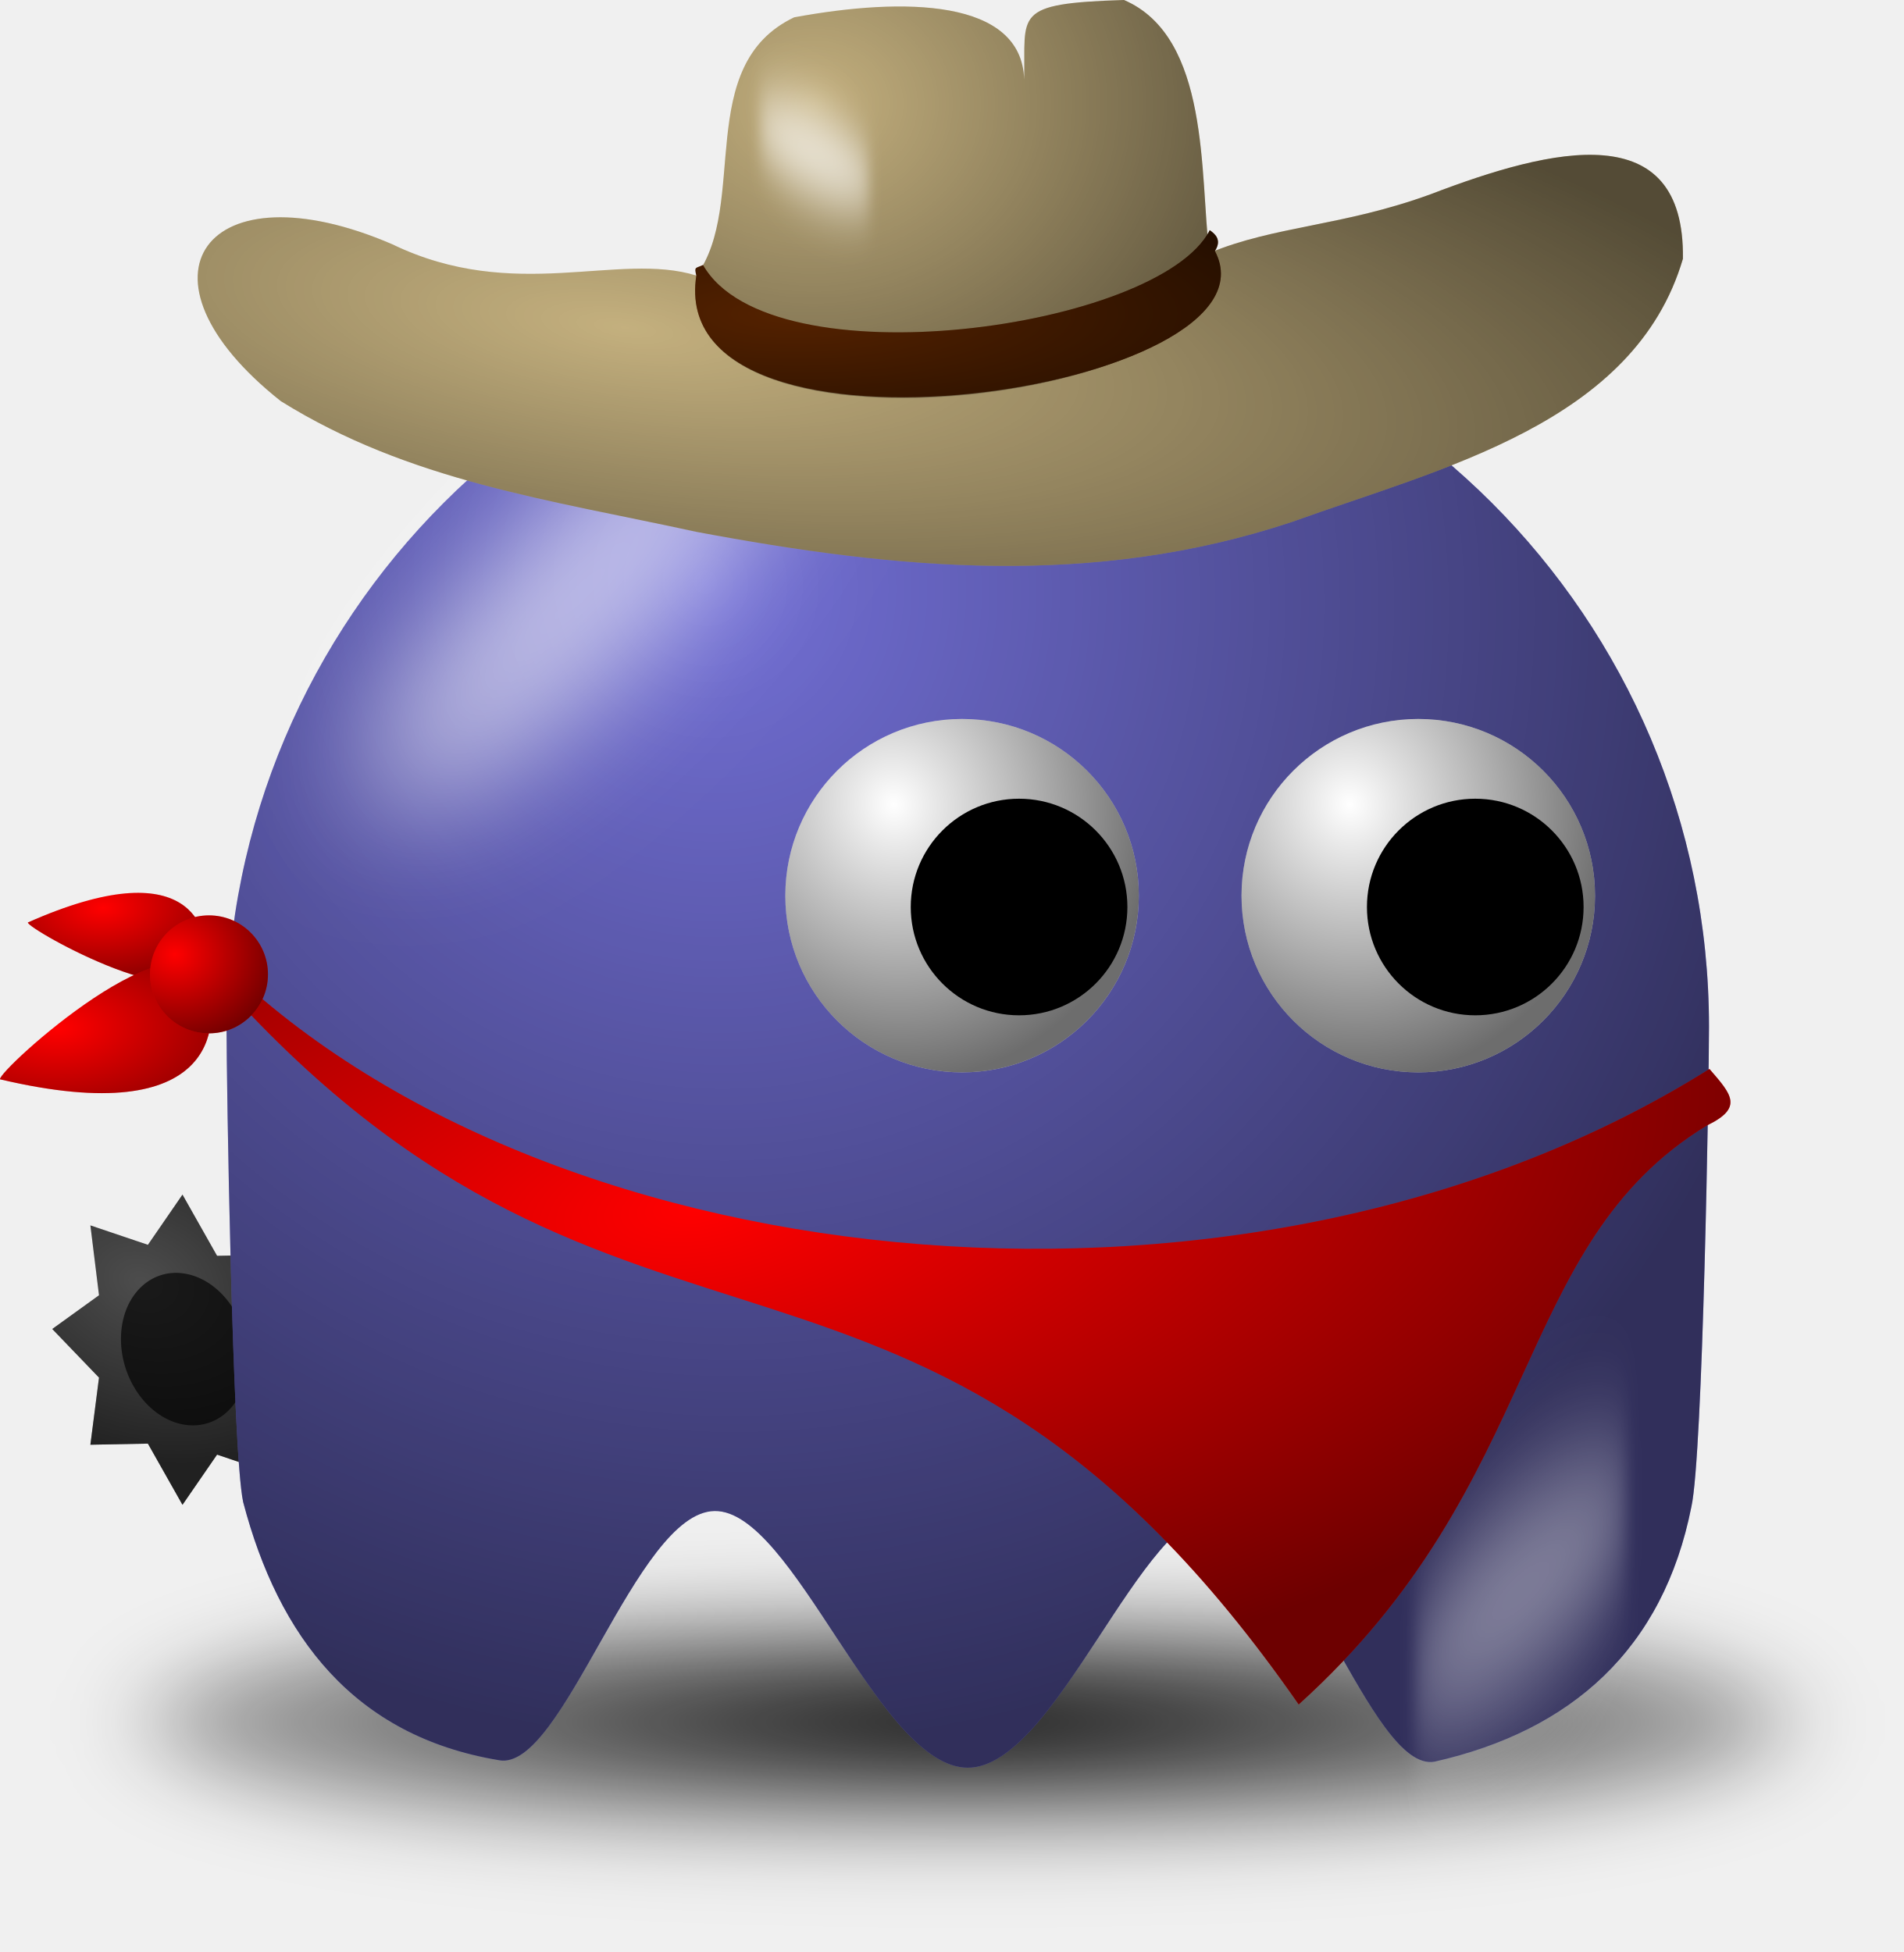
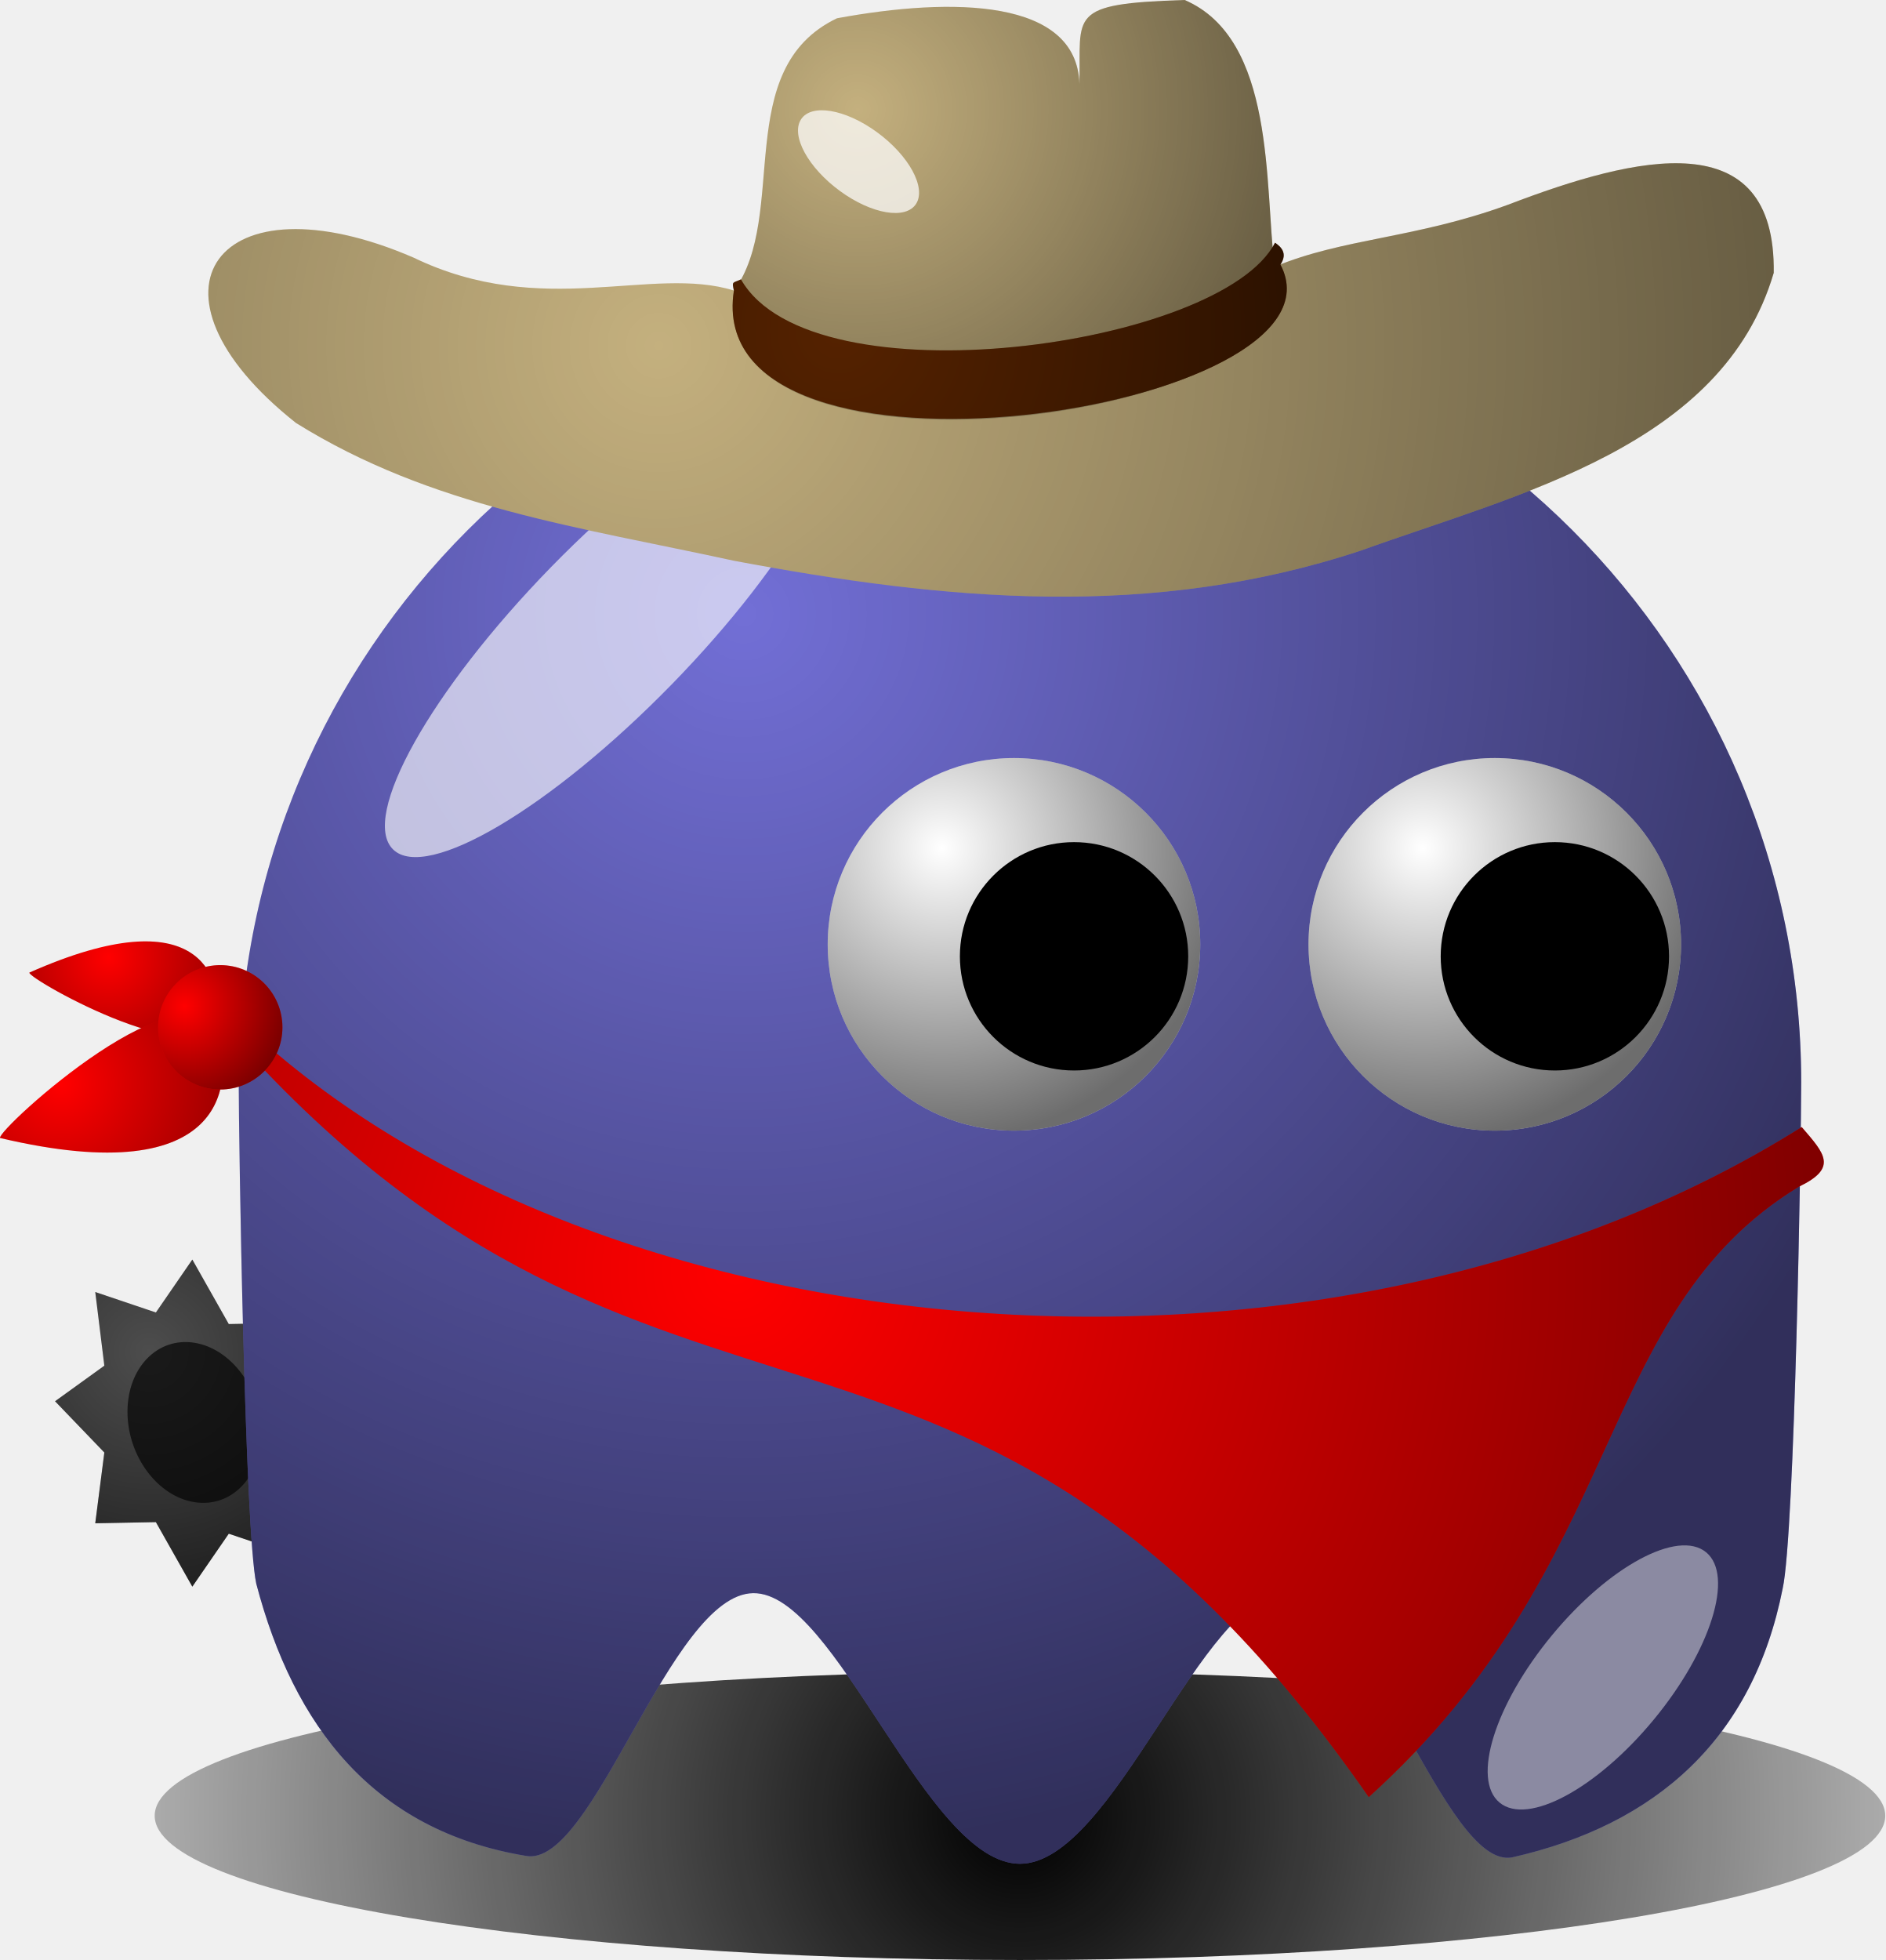
- <svg xmlns="http://www.w3.org/2000/svg" xmlns:xlink="http://www.w3.org/1999/xlink" id="svg2" viewBox="0 0 119.015 122.06" version="1.0" width="119.015" height="122.06">
-   <defs id="defs4">
-     <linearGradient id="linearGradient2315">
-       <stop id="stop2317" style="stop-color:#000000;stop-opacity:0" offset="0" />
-       <stop id="stop2319" style="stop-color:#000000;stop-opacity:.572" offset="1" />
-     </linearGradient>
-     <filter id="filter3730" height="1.682" width="1.696" y="-0.341" x="-0.348">
-       <feGaussianBlur id="feGaussianBlur3732" stdDeviation="5.465" />
-     </filter>
-     <filter id="filter4065" height="1.738" width="2.811" y="-0.369" x="-0.906">
-       <feGaussianBlur id="feGaussianBlur4067" stdDeviation="4.151" />
-     </filter>
-     <filter id="filter4112" height="1.68" width="1.14" y="-0.34" x="-0.07">
-       <feGaussianBlur id="feGaussianBlur4114" stdDeviation="3.968" />
-     </filter>
-     <filter id="filter3509" height="2.498" width="1.71" y="-0.749" x="-0.355">
-       <feGaussianBlur id="feGaussianBlur3511" stdDeviation="1.092" />
-     </filter>
-     <radialGradient id="radialGradient3606" xlink:href="#linearGradient2315" gradientUnits="userSpaceOnUse" cy="55.133" cx="-25.5" gradientTransform="matrix(1.7103,-0.02991,0.020252,1.158,16.625,-9.5097)" r="6.718" />
-     <radialGradient id="radialGradient3608" gradientUnits="userSpaceOnUse" cy="506.35" cx="210.89" gradientTransform="matrix(1.4028,1.6439e-6,-1.4521e-7,0.20588,-89.845,403.11)" r="68">
-       <stop id="stop4074" style="stop-color:#000000" offset="0" />
-       <stop id="stop4076" style="stop-color:#000000;stop-opacity:0" offset="1" />
+ <svg xmlns="http://www.w3.org/2000/svg" version="1.1" width="111.827" height="116.242" viewBox="0,0,111.827,116.242">
+   <defs>
+     <radialGradient cx="189.33" cy="199.129" r="14.058" gradientUnits="userSpaceOnUse" id="color-1">
+       <stop offset="0" stop-color="#000000" stop-opacity="0" />
+       <stop offset="1" stop-color="#000000" stop-opacity="0.572" />
    </radialGradient>
-     <radialGradient id="radialGradient3610" xlink:href="#linearGradient2315" gradientUnits="userSpaceOnUse" cy="497.96" cx="216.99" gradientTransform="matrix(0.51027,1.0072,-0.96511,0.48897,650.89,-406.14)" r="65" />
-     <radialGradient id="radialGradient3612" xlink:href="#linearGradient2315" gradientUnits="userSpaceOnUse" cy="409.86" cx="233.5" gradientTransform="matrix(0.3871,1.5161,-1.4234,0.36342,726.51,-93.107)" r="15.5" />
-     <radialGradient id="radialGradient3616" xlink:href="#linearGradient2315" gradientUnits="userSpaceOnUse" cy="410.87" cx="175.76" gradientTransform="matrix(1.9344,0.26003,-0.077258,0.57472,-133.47,133.88)" r="76.197" />
-     <radialGradient id="radialGradient3618" xlink:href="#linearGradient2315" gradientUnits="userSpaceOnUse" cy="393.61" cx="195.14" gradientTransform="matrix(2.2049,-0.011483,0.009658,1.8544,-237.62,-337.64)" r="26.685" />
-     <radialGradient id="radialGradient3620" xlink:href="#linearGradient2315" gradientUnits="userSpaceOnUse" cy="29.57" cx="52.65" gradientTransform="matrix(4.0082,6.898e-7,-1.7495e-7,1.0515,-16.656,383.01)" r="14.693" />
-     <radialGradient id="radialGradient3622" xlink:href="#linearGradient2315" gradientUnits="userSpaceOnUse" cy="74.84" cx="47.12" gradientTransform="matrix(1.5588,-0.22192,0.10012,0.70327,-33.824,41.009)" r="47.31" />
-     <radialGradient id="radialGradient3624" xlink:href="#linearGradient2315" gradientUnits="userSpaceOnUse" cy="74.406" cx="243.36" gradientTransform="matrix(1.8529,-0.036472,0.020472,1.04,-209.08,7.7499)" r="5.581" />
-     <radialGradient id="radialGradient3626" xlink:href="#linearGradient2315" gradientUnits="userSpaceOnUse" cy="83.788" cx="240.53" gradientTransform="matrix(2.2482,-0.035404,0.018916,1.2012,-301.8,-8.3388)" r="6.608" />
-     <radialGradient id="radialGradient3628" xlink:href="#linearGradient2315" gradientUnits="userSpaceOnUse" cy="68.312" cx="15.438" gradientTransform="matrix(1.8114,0.095397,-0.083006,1.5761,-6.8551,-40.827)" r="3.688" />
-     <radialGradient xlink:href="#linearGradient2315" id="radialGradient2160" gradientUnits="userSpaceOnUse" gradientTransform="matrix(0.3871,1.5161,-1.4234,0.36342,726.51,-93.107)" cx="233.5" cy="409.86" r="15.5" />
+     <radialGradient cx="240.987" cy="226.656" r="72.001" gradientUnits="userSpaceOnUse" id="color-2">
+       <stop offset="0" stop-color="#000000" />
+       <stop offset="1" stop-color="#000000" stop-opacity="0" />
+     </radialGradient>
+     <radialGradient cx="224.602" cy="155.375" r="73.39" gradientUnits="userSpaceOnUse" id="color-3">
+       <stop offset="0" stop-color="#000000" stop-opacity="0" />
+       <stop offset="1" stop-color="#000000" stop-opacity="0.572" />
+     </radialGradient>
+     <radialGradient cx="264.883" cy="169.267" r="17.29" gradientUnits="userSpaceOnUse" id="color-4">
+       <stop offset="0" stop-color="#000000" stop-opacity="0" />
+       <stop offset="1" stop-color="#000000" stop-opacity="0.572" />
+     </radialGradient>
+     <radialGradient cx="236.363" cy="169.267" r="17.29" gradientUnits="userSpaceOnUse" id="color-5">
+       <stop offset="0" stop-color="#000000" stop-opacity="0" />
+       <stop offset="1" stop-color="#000000" stop-opacity="0.572" />
+     </radialGradient>
+     <radialGradient cx="219.567" cy="139.471" r="81.006" gradientUnits="userSpaceOnUse" id="color-6">
+       <stop offset="0" stop-color="#000000" stop-opacity="0" />
+       <stop offset="1" stop-color="#000000" stop-opacity="0.572" />
+     </radialGradient>
+     <radialGradient cx="231.369" cy="125.479" r="32.048" gradientUnits="userSpaceOnUse" id="color-7">
+       <stop offset="0" stop-color="#000000" stop-opacity="0" />
+       <stop offset="1" stop-color="#000000" stop-opacity="0.572" />
+     </radialGradient>
+     <radialGradient cx="230.242" cy="138.591" r="32.078" gradientUnits="userSpaceOnUse" id="color-8">
+       <stop offset="0" stop-color="#000000" stop-opacity="0" />
+       <stop offset="1" stop-color="#000000" stop-opacity="0.572" />
+     </radialGradient>
+     <radialGradient cx="224.114" cy="194.395" r="74.49" gradientUnits="userSpaceOnUse" id="color-9">
+       <stop offset="0" stop-color="#000000" stop-opacity="0" />
+       <stop offset="1" stop-color="#000000" stop-opacity="0.572" />
+     </radialGradient>
+     <radialGradient cx="186.939" cy="175.731" r="10.344" gradientUnits="userSpaceOnUse" id="color-10">
+       <stop offset="0" stop-color="#000000" stop-opacity="0" />
+       <stop offset="1" stop-color="#000000" stop-opacity="0.572" />
+     </radialGradient>
+     <radialGradient cx="184.119" cy="183.266" r="14.858" gradientUnits="userSpaceOnUse" id="color-11">
+       <stop offset="0" stop-color="#000000" stop-opacity="0" />
+       <stop offset="1" stop-color="#000000" stop-opacity="0.572" />
+     </radialGradient>
+     <radialGradient cx="191.433" cy="178.647" r="6.689" gradientUnits="userSpaceOnUse" id="color-12">
+       <stop offset="0" stop-color="#000000" stop-opacity="0" />
+       <stop offset="1" stop-color="#000000" stop-opacity="0.572" />
+     </radialGradient>
  </defs>
-   <g id="layer1" transform="translate(-241.5059,-19.49495)">
-     <g id="g3570" transform="translate(4.5877)">
-       <g id="g3521" transform="matrix(1.2121,0.19286,0,1.4436,-5.8143,-36.852)">
-         <path id="path3513" style="fill:#4d4d4d" transform="translate(233.42,11.735)" d="M -19,62.5 -21.966,62.056 -23.75,64.468 -25.534,62.056 -28.5,62.5 -28.056,59.534 -30.468,57.75 -28.056,55.966 -28.5,53 l 2.966,0.444 1.784,-2.412 1.784,2.412 L -19,53 l -0.444,2.966 2.412,1.784 -2.412,1.784 z" />
-         <circle id="path3515" style="fill:#1a1a1a" transform="matrix(1.5407,0,0,1.5407,247.71,-19.337)" cx="-24.625" cy="57.625" r="2.125" />
-         <path id="path3517" style="fill:url(#radialGradient3606)" d="M -19,62.5 -21.966,62.056 -23.75,64.468 -25.534,62.056 -28.5,62.5 -28.056,59.534 -30.468,57.75 -28.056,55.966 -28.5,53 l 2.966,0.444 1.784,-2.412 1.784,2.412 L -19,53 l -0.444,2.966 2.412,1.784 -2.412,1.784 z" transform="translate(233.42,11.735)" />
+   <g transform="translate(-180.4926,-118.9698)">
+     <g data-paper-data="{&quot;isPaintingLayer&quot;:true}" stroke="none" stroke-width="1" stroke-linecap="butt" stroke-linejoin="miter" stroke-miterlimit="10" stroke-dasharray="" stroke-dashoffset="0" style="mix-blend-mode: normal">
+       <g fill-rule="nonzero">
+         <path d="M197.659,211.142l-3.596,-1.213l-2.162,3.138l-2.162,-3.825l-3.596,0.069l0.538,-4.197l-2.923,-3.04l2.923,-2.11l-0.538,-4.368l3.596,1.213l2.162,-3.138l2.162,3.825l3.596,-0.069l-0.538,4.197l2.923,3.04l-2.923,2.11z" fill="#4d4d4d" />
+         <path d="M188.054,202.7c0,-2.61 1.777,-4.444 3.968,-4.095c2.192,0.349 3.968,2.747 3.968,5.358c0,2.61 -1.777,4.444 -3.968,4.095c-2.192,-0.349 -3.968,-2.747 -3.968,-5.358z" fill="#1a1a1a" />
+         <path d="M197.659,211.142l-3.596,-1.213l-2.162,3.138l-2.162,-3.825l-3.596,0.069l0.538,-4.197l-2.923,-3.04l2.923,-2.11l-0.538,-4.368l3.596,1.213l2.162,-3.138l2.162,3.825l3.596,-0.069l-0.538,4.197l2.923,3.04l-2.923,2.11z" fill="url(#color-1)" />
      </g>
-       <path id="path4069" style="fill:url(#radialGradient3608);filter:url(#filter4112)" transform="matrix(0.7548,0,0,0.61103,141.93,-182.83)" d="m 274,507.36 c 0,7.73 -30.46,14 -68,14 -37.54,0 -68,-6.27 -68,-14 0,-7.73 30.46,-14 68,-14 37.54,0 68,6.27 68,14 z" />
-       <path id="path2327" style="fill:#726fd6" d="m 343.76,83.695 c 0,3.453 -0.38,26.775 -1.1,30.015 -1.76,8.88 -7.47,14 -16.05,15.94 -3.98,0.74 -8.51,-15.56 -13.43,-15.65 -4.92,-0.09 -10.23,16.03 -15.76,16.03 -5.56,0 -10.89,-16.13 -15.83,-16.05 -4.93,0.07 -9.48,16.35 -13.48,15.58 -9.04,-1.5 -13.77,-7.69 -15.99,-16.14 -0.68,-3.15 -1.04,-26.376 -1.04,-29.725 0,-25.577 20.76,-46.336 46.34,-46.336 25.58,0 46.34,20.759 46.34,46.336 z" />
-       <path id="path2340" style="fill:url(#radialGradient3610)" d="m 343.76,83.695 c 0,3.453 -0.38,26.775 -1.1,30.015 -1.76,8.88 -7.47,14 -16.05,15.94 -3.98,0.74 -8.51,-15.56 -13.43,-15.65 -4.92,-0.09 -10.23,16.03 -15.76,16.03 -5.56,0 -10.89,-16.13 -15.83,-16.05 -4.93,0.07 -9.48,16.35 -13.48,15.58 -9.04,-1.5 -13.77,-7.69 -15.99,-16.14 -0.68,-3.15 -1.04,-26.376 -1.04,-29.725 0,-25.577 20.76,-46.336 46.34,-46.336 25.58,0 46.34,20.759 46.34,46.336 z" />
-       <g id="g2352" transform="matrix(0.71287,0,0,0.71287,152,-227.37)">
-         <circle id="path2344" style="fill:#ffffff" transform="translate(4,7)" cx="239.5" cy="417.862" r="15.5" />
-         <circle id="path2346" style="fill:url(#radialGradient2160)" transform="translate(4,7)" cx="239.5" cy="417.862" r="15.5" />
-         <circle id="path2350" style="fill:#000000" transform="matrix(0.6129,0,0,0.6129,101.71,169.75)" cx="239.5" cy="417.862" r="15.5" />
+       <path d="M292.32,226.657c0,4.723 -22.991,8.554 -51.326,8.554c-28.335,0 -51.326,-3.831 -51.326,-8.554c0,-4.723 22.991,-8.554 51.326,-8.554c28.335,0 51.326,3.831 51.326,8.554z" fill="url(#color-2)" fill-rule="nonzero" />
+       <path d="M287.334,183.17c0,3.453 -0.38,26.775 -1.1,30.015c-1.76,8.88 -7.47,14 -16.05,15.94c-3.98,0.74 -8.51,-15.56 -13.43,-15.65c-4.92,-0.09 -10.23,16.03 -15.76,16.03c-5.56,0 -10.89,-16.13 -15.83,-16.05c-4.93,0.07 -9.48,16.35 -13.48,15.58c-9.04,-1.5 -13.77,-7.69 -15.99,-16.14c-0.68,-3.15 -1.04,-26.376 -1.04,-29.725c0,-25.577 20.76,-46.336 46.34,-46.336c25.58,0 46.34,20.759 46.34,46.336z" fill="#726fd6" fill-rule="nonzero" />
+       <path d="M287.334,183.17c0,3.453 -0.38,26.775 -1.1,30.015c-1.76,8.88 -7.47,14 -16.05,15.94c-3.98,0.74 -8.51,-15.56 -13.43,-15.65c-4.92,-0.09 -10.23,16.03 -15.76,16.03c-5.56,0 -10.89,-16.13 -15.83,-16.05c-4.93,0.07 -9.48,16.35 -13.48,15.58c-9.04,-1.5 -13.77,-7.69 -15.99,-16.14c-0.68,-3.15 -1.04,-26.376 -1.04,-29.725c0,-25.577 20.76,-46.336 46.34,-46.336c25.58,0 46.34,20.759 46.34,46.336z" fill="url(#color-3)" fill-rule="nonzero" />
+       <g fill-rule="nonzero">
+         <path d="M258.109,174.976c0,-6.102 4.947,-11.049 11.049,-11.049c6.102,0 11.049,4.947 11.049,11.049c0,6.102 -4.947,11.049 -11.049,11.049c-6.102,0 -11.049,-4.947 -11.049,-11.049z" fill="#ffffff" />
+         <path d="M258.109,174.976c0,-6.102 4.947,-11.049 11.049,-11.049c6.102,0 11.049,4.947 11.049,11.049c0,6.102 -4.947,11.049 -11.049,11.049c-6.102,0 -11.049,-4.947 -11.049,-11.049z" fill="url(#color-4)" />
+         <path d="M265.95,175.686c0,-3.74 3.032,-6.772 6.772,-6.772c3.74,0 6.772,3.032 6.772,6.772c0,3.74 -3.032,6.772 -6.772,6.772c-3.74,0 -6.772,-3.032 -6.772,-6.772z" fill="#000000" />
      </g>
-       <g id="g2357" transform="matrix(0.71287,0,0,0.71287,123.48,-227.37)">
-         <circle id="path2359" style="fill:#ffffff" transform="translate(4,7)" cx="239.5" cy="417.862" r="15.5" />
-         <circle id="path2361" style="fill:url(#radialGradient3612)" transform="translate(4,7)" cx="239.5" cy="417.862" r="15.5" />
-         <circle id="path2363" style="fill:#000000" transform="matrix(0.6129,0,0,0.6129,101.71,169.75)" cx="239.5" cy="417.862" r="15.5" />
+       <g fill-rule="nonzero">
+         <path d="M229.589,174.976c0,-6.102 4.947,-11.049 11.049,-11.049c6.102,0 11.049,4.947 11.049,11.049c0,6.102 -4.947,11.049 -11.049,11.049c-6.102,0 -11.049,-4.947 -11.049,-11.049z" fill="#ffffff" />
+         <path d="M229.589,174.976c0,-6.102 4.947,-11.049 11.049,-11.049c6.102,0 11.049,4.947 11.049,11.049c0,6.102 -4.947,11.049 -11.049,11.049c-6.102,0 -11.049,-4.947 -11.049,-11.049z" fill="url(#color-5)" />
+         <path d="M237.43,175.686c0,-3.74 3.032,-6.772 6.772,-6.772c3.74,0 6.772,3.032 6.772,6.772c0,3.74 -3.032,6.772 -6.772,6.772c-3.74,0 -6.772,-3.032 -6.772,-6.772z" fill="#000000" />
      </g>
-       <path id="path2371" d="m 180.01,413.25 c -10.03,10.27 -20.41,16.42 -23.17,13.72 -2.77,-2.7 3.13,-13.23 13.15,-23.5 10.03,-10.27 20.41,-16.41 23.17,-13.71 2.77,2.7 -3.13,13.22 -13.15,23.49 z" style="fill:#ffffff;fill-opacity:0.627;filter:url(#filter3730)" transform="matrix(0.71287,0,0,0.71287,148.43,-234.5)" />
-       <path id="path3734" style="fill:#ffffff;fill-opacity:0.434;filter:url(#filter4065)" transform="matrix(0.5498,0.45375,-0.45375,0.5498,418.69,-273.33)" d="m 262,501.86 c 0,7.45 -2.46,13.5 -5.5,13.5 -3.04,0 -5.5,-6.05 -5.5,-13.5 0,-7.45 2.46,-13.5 5.5,-13.5 3.04,0 5.5,6.05 5.5,13.5 z" />
-       <g id="g2482" transform="matrix(0.65667,0,0,0.65667,247.23,-2.6166)">
-         <g id="g10793" transform="matrix(0.82946,0,0,0.82946,-101.17,-279.93)">
-           <path id="path10779" style="fill:#c4b07e;fill-rule:evenodd" d="m 182.98,409.72 c -8.96,-2.8 -20.86,3.19 -34.9,-3.59 -21.31,-9.21 -30.95,3.63 -12.81,18 14.75,9.2 30.85,11.33 47.67,15 23.19,4.36 45.57,6.44 68.35,-1.12 17.22,-6.21 39.34,-11.3 44.91,-30.22 0.24,-16.41 -14.94,-12.78 -28.93,-7.42 -10.13,3.7 -17.94,3.63 -25.43,6.76 -2,-17.81 -39.12,26.49 -58.86,2.59 z" />
-           <path id="path3318" style="fill:url(#radialGradient3616);fill-rule:evenodd" d="m 182.98,409.72 c -8.96,-2.8 -20.86,3.19 -34.9,-3.59 -21.31,-9.21 -30.95,3.63 -12.81,18 14.75,9.2 30.85,11.33 47.67,15 23.19,4.36 45.57,6.44 68.35,-1.12 17.22,-6.21 39.34,-11.3 44.91,-30.22 0.24,-16.41 -14.94,-12.78 -28.93,-7.42 -10.13,3.7 -17.94,3.63 -25.43,6.76 -17.97,9.33 -33.8,14.25 -58.86,2.59 z" />
-           <path id="path2546" style="fill:#c4b07e;fill-rule:evenodd" d="m 232.05,378.08 c -12.9,0.4 -11.28,1.58 -11.46,9.14 -0.28,-9.28 -13.77,-9.48 -26.4,-7.15 -11.55,5.52 -5.21,21.38 -11.21,29.65 -3.71,23.93 67.32,13.38 58.86,-2.59 -1.1,-8.9 0.11,-24.79 -9.79,-29.05 z" />
-           <path id="path3326" style="fill:url(#radialGradient3618);fill-rule:evenodd" d="m 232.05,378.08 c -12.9,0.4 -11.28,1.58 -11.46,9.14 -0.28,-9.28 -13.77,-9.48 -26.4,-7.15 -11.55,5.52 -5.21,21.38 -11.21,29.65 -3.71,23.93 67.32,13.38 58.86,-2.59 -1.1,-8.9 0.11,-24.79 -9.79,-29.05 z" />
-           <path id="path3330" style="fill:#552200;fill-rule:evenodd" d="m 241.89,404.51 c -5.78,11.34 -50.42,17.58 -58.16,3.99 -0.89,0.42 -1.01,0.16 -0.77,1.22 -3.7,23.93 67.98,13.14 59.52,-2.83 0.84,-1.26 0.01,-1.97 -0.59,-2.38 z" />
-           <path id="path3335" style="fill:url(#radialGradient3620);fill-rule:evenodd" d="m 241.89,404.51 c -5.78,11.34 -50.42,17.58 -58.16,3.99 -0.89,0.42 -1.01,0.16 -0.77,1.22 -3.7,23.93 67.98,13.14 59.52,-2.83 0.84,-1.26 0.01,-1.97 -0.59,-2.38 z" />
-           <ellipse id="path3339" style="fill:#ffffff;fill-opacity:0.73;filter:url(#filter3509)" transform="matrix(1.6995,1.2416,-1.153,1.8302,128.38,288.24)" cx="54.737" cy="21.571" rx="3.692" ry="1.749" />
-         </g>
+       <path d="M220.328,159.568c-7.15,7.321 -14.55,11.705 -16.517,9.781c-1.975,-1.925 2.231,-9.431 9.374,-16.752c7.15,-7.321 14.55,-11.698 16.517,-9.773c1.975,1.925 -2.231,9.424 -9.374,16.745z" fill-opacity="0.627" fill="#ffffff" fill-rule="nonzero" />
+       <path d="M278.593,220.95c-3.38,4.096 -7.478,6.306 -9.15,4.927c-1.671,-1.379 -0.279,-5.822 3.102,-9.918c3.38,-4.096 7.478,-6.306 9.15,-4.927c1.671,1.379 0.279,5.822 -3.102,9.918z" fill-opacity="0.434" fill="#ffffff" fill-rule="nonzero" />
+       <g>
+         <path d="M256.095,134.793c4.08,-1.705 8.334,-1.667 13.851,-3.682c7.62,-2.919 15.888,-4.897 15.758,4.042c-3.034,10.305 -15.082,13.078 -24.462,16.46c-12.408,4.118 -24.598,2.985 -37.229,0.61c-9.162,-1.999 -17.931,-3.159 -25.965,-8.17c-9.881,-7.827 -4.63,-14.821 6.977,-9.804c7.647,3.693 14.129,0.43 19.009,1.955c10.752,13.018 30.971,-11.111 32.06,-1.411z" fill="#c4b07e" fill-rule="evenodd" />
+         <path d="M256.095,134.793c4.08,-1.705 8.334,-1.667 13.851,-3.682c7.62,-2.919 15.888,-4.897 15.758,4.042c-3.034,10.305 -15.082,13.078 -24.462,16.46c-12.408,4.118 -24.598,2.985 -37.229,0.61c-9.162,-1.999 -17.931,-3.159 -25.965,-8.17c-9.881,-7.827 -4.63,-14.821 6.977,-9.804c7.647,3.693 14.129,0.43 19.009,1.955c13.65,6.351 22.272,3.671 32.06,-1.411z" fill="url(#color-6)" fill-rule="evenodd" />
+         <path d="M256.095,134.793c4.608,8.699 -34.081,14.445 -32.06,1.411c3.268,-4.505 -0.185,-13.143 6.106,-16.15c6.879,-1.269 14.227,-1.16 14.38,3.894c0.098,-4.118 -0.784,-4.761 6.242,-4.978c5.392,2.32 4.733,10.975 5.332,15.823z" fill="#c4b07e" fill-rule="evenodd" />
+         <path d="M256.095,134.793c4.608,8.699 -34.081,14.445 -32.06,1.411c3.268,-4.505 -0.185,-13.143 6.106,-16.15c6.879,-1.269 14.227,-1.16 14.38,3.894c0.098,-4.118 -0.784,-4.761 6.242,-4.978c5.392,2.32 4.733,10.975 5.332,15.823z" fill="url(#color-7)" fill-rule="evenodd" />
+         <path d="M256.443,134.662c4.608,8.699 -34.435,14.576 -32.419,1.541c-0.131,-0.577 -0.065,-0.436 0.419,-0.665c4.216,7.402 28.53,4.003 31.679,-2.173c0.327,0.223 0.779,0.61 0.321,1.296z" fill="#552200" fill-rule="evenodd" />
+         <path d="M256.443,134.662c4.608,8.699 -34.435,14.576 -32.419,1.541c-0.131,-0.577 -0.065,-0.436 0.419,-0.665c4.216,7.402 28.53,4.003 31.679,-2.173c0.327,0.223 0.779,0.61 0.321,1.296z" fill="url(#color-8)" fill-rule="evenodd" />
+         <path d="M228,126.059c0.607,-0.963 2.629,-0.626 4.516,0.753c1.888,1.379 2.926,3.278 2.32,4.241c-0.607,0.963 -2.629,0.626 -4.516,-0.753c-1.888,-1.379 -2.926,-3.278 -2.32,-4.241z" fill-opacity="0.73" fill="#ffffff" fill-rule="nonzero" />
      </g>
-       <path id="path3540" d="m 17.475,68.03 c 20.843,20.251 64.613,24.338 92.895,6.574 1.37,1.588 2.16,2.419 -0.18,3.542 C 97.968,85.605 100.13,100.4 84.689,114.34 60.945,80.195 42.63,97.398 17.475,69.379 c -1.009,-0.663 0.159,-1.386 0,-1.349 z" style="fill:#ff0000;fill-rule:evenodd" transform="translate(233.42,11.735)" />
-       <path id="path3566" style="fill:url(#radialGradient3622);fill-rule:evenodd" transform="translate(233.42,11.735)" d="m 17.475,68.03 c 20.843,20.251 64.613,24.338 92.895,6.574 1.37,1.588 2.16,2.419 -0.18,3.542 C 97.968,85.605 100.13,100.4 84.689,114.34 60.945,80.195 42.63,97.398 17.475,69.379 c -1.009,-0.663 0.159,-1.386 0,-1.349 z" />
-       <path id="path3550" style="fill:#ff0000;fill-rule:evenodd" d="m 238.66,77.178 c -0.05,0.403 10.82,6.512 11.15,2.272 0.14,-1.753 -0.88,-6.835 -11.15,-2.272 z" />
-       <path id="path3552" style="fill:url(#radialGradient3624);fill-rule:evenodd" d="m 238.66,77.178 c -0.05,0.403 10.82,6.512 11.15,2.272 0.14,-1.753 -0.88,-6.835 -11.15,-2.272 z" />
-       <path id="path3548" style="fill:#ff0000;fill-rule:evenodd" d="m 236.92,86.985 c -0.17,-0.506 11.46,-11.111 13,-5.75 0.64,2.215 0.75,9 -13,5.75 z" />
-       <path id="path3556" style="fill:url(#radialGradient3626);fill-rule:evenodd" d="m 236.92,86.985 c -0.17,-0.506 11.46,-11.111 13,-5.75 0.64,2.215 0.75,9 -13,5.75 z" />
-       <circle id="path3560" style="fill:#ff0000" transform="translate(232.42,10.86)" cx="17.562" cy="69.562" r="3.688" />
-       <circle id="path3562" style="fill:url(#radialGradient3628)" transform="translate(232.42,10.86)" cx="17.562" cy="69.562" r="3.688" />
+       <path d="M194.469,179.24c20.843,20.251 64.613,24.338 92.895,6.574c1.37,1.588 2.16,2.419 -0.18,3.542c-12.222,7.459 -10.06,22.254 -25.501,36.194c-23.744,-34.145 -42.059,-16.942 -67.214,-44.961c-1.009,-0.663 0.159,-1.386 0,-1.349z" fill="#ff0000" fill-rule="evenodd" />
+       <path d="M194.469,179.24c20.843,20.251 64.613,24.338 92.895,6.574c1.37,1.588 2.16,2.419 -0.18,3.542c-12.222,7.459 -10.06,22.254 -25.501,36.194c-23.744,-34.145 -42.059,-16.942 -67.214,-44.961c-1.009,-0.663 0.159,-1.386 0,-1.349z" fill="url(#color-9)" fill-rule="evenodd" />
+       <path d="M193.384,178.925c-0.33,4.24 -11.2,-1.869 -11.15,-2.272c10.27,-4.563 11.29,0.519 11.15,2.272z" fill="#ff0000" fill-rule="evenodd" />
+       <path d="M193.384,178.925c-0.33,4.24 -11.2,-1.869 -11.15,-2.272c10.27,-4.563 11.29,0.519 11.15,2.272z" fill="url(#color-10)" fill-rule="evenodd" />
+       <path d="M180.494,186.46c-0.17,-0.506 11.46,-11.111 13,-5.75c0.64,2.215 0.75,9 -13,5.75z" fill="#ff0000" fill-rule="evenodd" />
+       <path d="M180.494,186.46c-0.17,-0.506 11.46,-11.111 13,-5.75c0.64,2.215 0.75,9 -13,5.75z" fill="url(#color-11)" fill-rule="evenodd" />
+       <path d="M189.869,179.897c0,-2.037 1.651,-3.688 3.688,-3.688c2.037,0 3.688,1.651 3.688,3.688c0,2.037 -1.651,3.688 -3.688,3.688c-2.037,0 -3.688,-1.651 -3.688,-3.688z" fill="#ff0000" fill-rule="nonzero" />
+       <path d="M189.869,179.897c0,-2.037 1.651,-3.688 3.688,-3.688c2.037,0 3.688,1.651 3.688,3.688c0,2.037 -1.651,3.688 -3.688,3.688c-2.037,0 -3.688,-1.651 -3.688,-3.688z" fill="url(#color-12)" fill-rule="nonzero" />
    </g>
  </g>
</svg>
